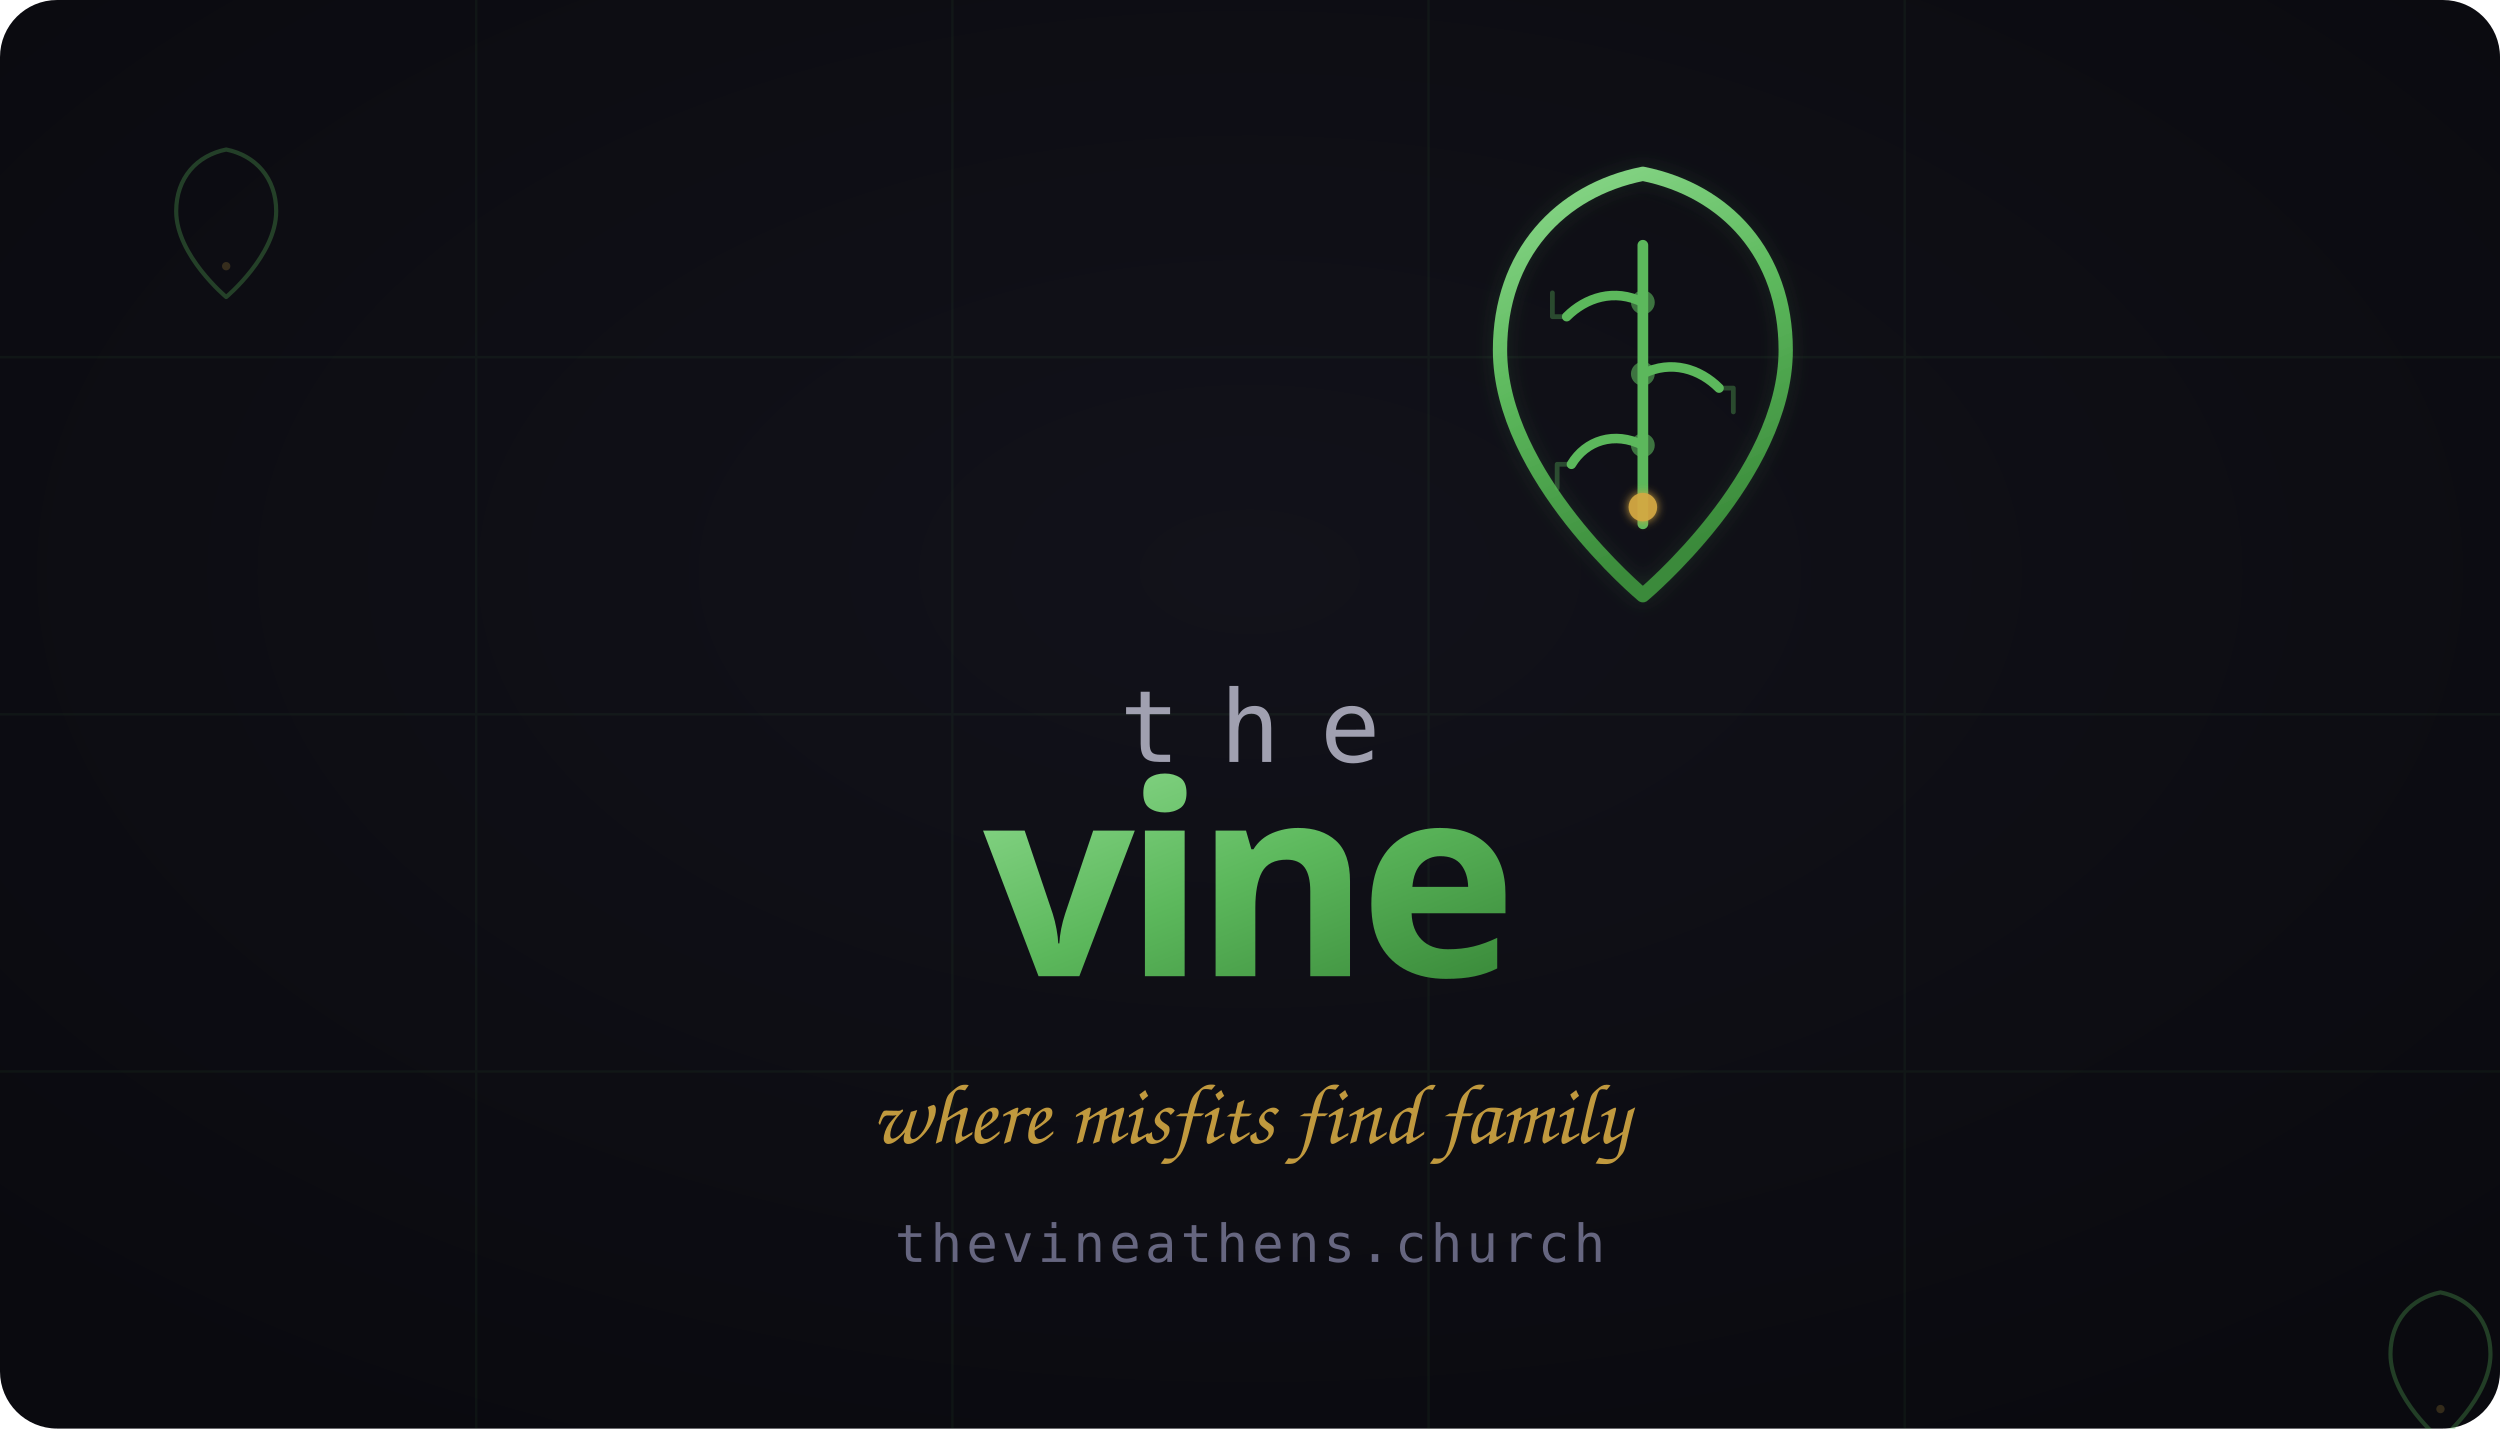
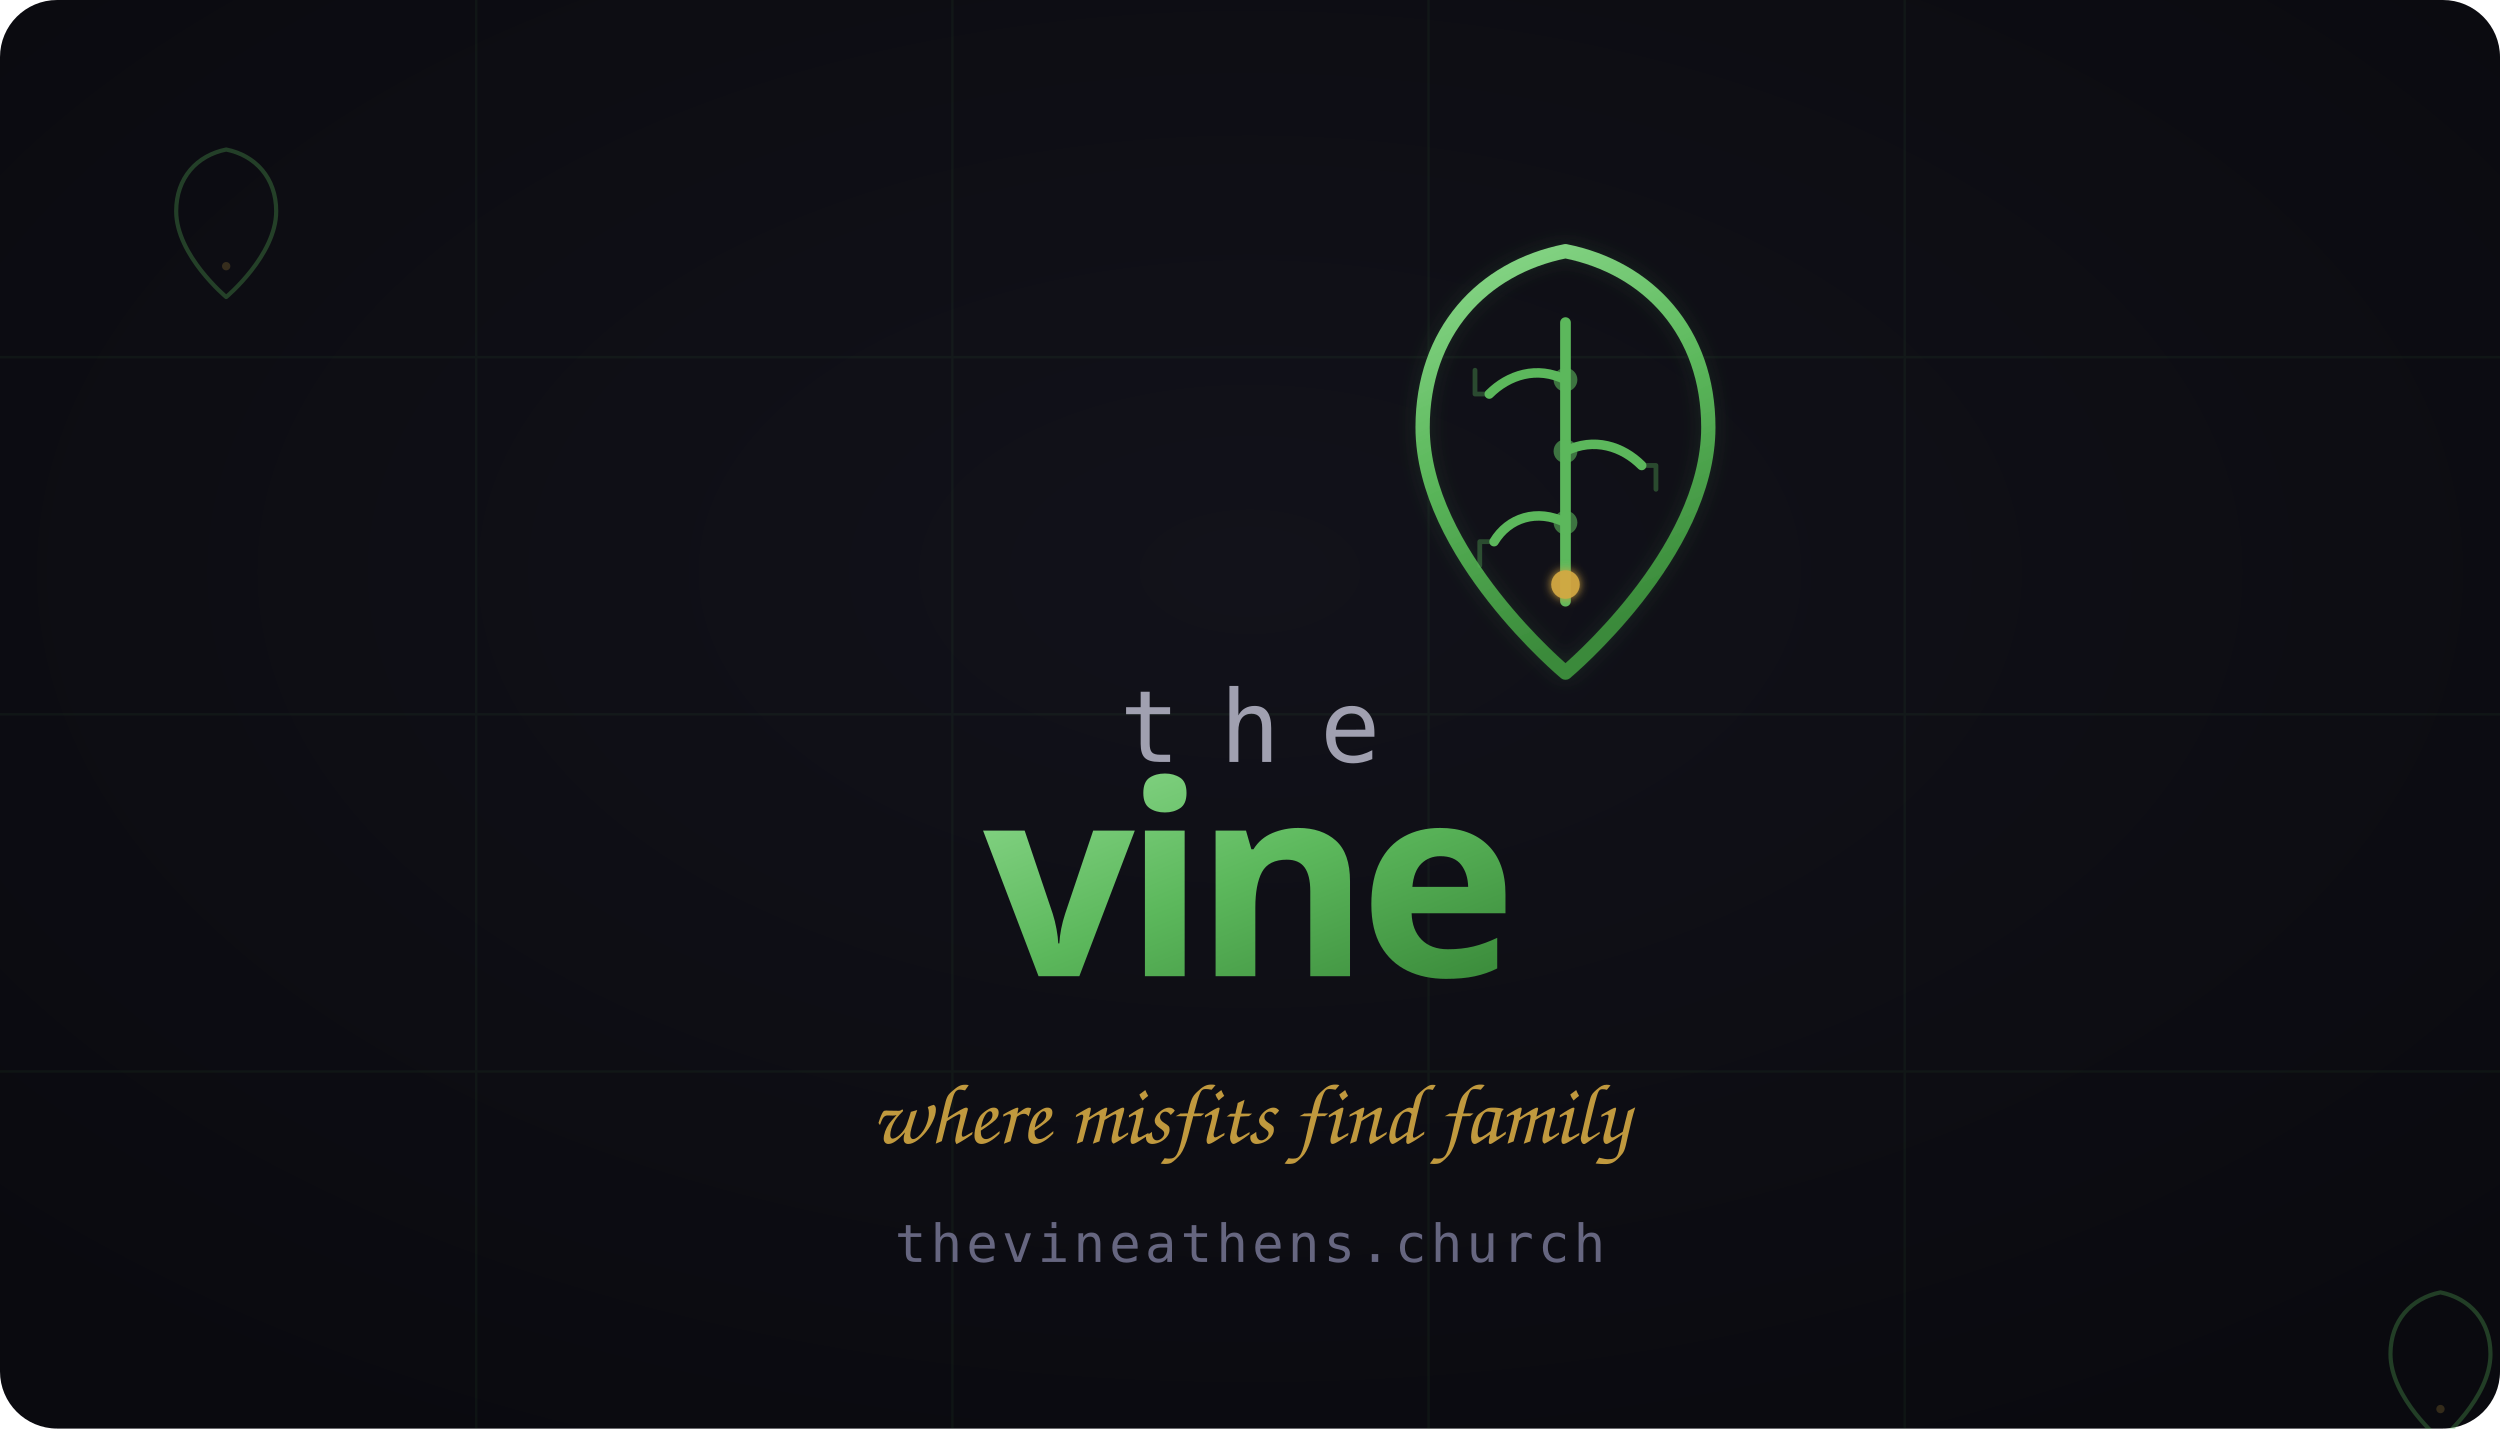
<svg xmlns="http://www.w3.org/2000/svg" viewBox="0 0 1050 600" width="1050" height="600">
  <defs>
    <radialGradient id="card-bg" cx="50%" cy="40%" r="70%">
      <stop offset="0%" stop-color="#12121a" />
      <stop offset="100%" stop-color="#0a0a0f" />
    </radialGradient>
    <linearGradient id="leaf-stroke" x1="0" y1="0" x2="0.3" y2="1">
      <stop offset="0%" stop-color="#8cd98c" />
      <stop offset="50%" stop-color="#5cb85c" />
      <stop offset="100%" stop-color="#3a8a3a" />
    </linearGradient>
    <linearGradient id="title-grad" x1="0" y1="0" x2="1" y2="1">
      <stop offset="0%" stop-color="#8cd98c" />
      <stop offset="50%" stop-color="#5cb85c" />
      <stop offset="100%" stop-color="#3a8a3a" />
    </linearGradient>
    <filter id="leaf-glow" x="-20%" y="-20%" width="140%" height="140%">
      <feGaussianBlur in="SourceAlpha" stdDeviation="4" result="blur" />
      <feFlood flood-color="#5cb85c" flood-opacity="0.15" />
      <feComposite in2="blur" operator="in" result="glow" />
      <feMerge>
        <feMergeNode in="glow" />
        <feMergeNode in="SourceGraphic" />
      </feMerge>
    </filter>
    <filter id="amber-glow" x="-50%" y="-50%" width="200%" height="200%">
      <feGaussianBlur in="SourceGraphic" stdDeviation="2" result="blur" />
      <feMerge>
        <feMergeNode in="blur" />
        <feMergeNode in="SourceGraphic" />
      </feMerge>
    </filter>
  </defs>
  <rect width="1050" height="600" fill="url(#card-bg)" rx="24" />
  <g opacity="0.06" stroke="#5cb85c" stroke-width="1">
    <line x1="0" y1="150" x2="1050" y2="150" />
    <line x1="0" y1="300" x2="1050" y2="300" />
    <line x1="0" y1="450" x2="1050" y2="450" />
    <line x1="200" y1="0" x2="200" y2="600" />
    <line x1="400" y1="0" x2="400" y2="600" />
    <line x1="600" y1="0" x2="600" y2="600" />
    <line x1="800" y1="0" x2="800" y2="600" />
  </g>
-   <g transform="translate(590, 65)">
+   <g transform="translate(557.5, 97.5)">
    <g transform="scale(1.0)">
      <path d="M100 185 C100 185 40 135 40 82 C40 42 65 15 100 8 C135 15 160 42 160 82 C160 135 100 185 100 185Z" fill="none" stroke="url(#leaf-stroke)" stroke-width="6" stroke-linejoin="round" filter="url(#leaf-glow)" />
      <line x1="100" y1="38" x2="100" y2="155" stroke="#5cb85c" stroke-width="4.5" stroke-linecap="round" />
      <path d="M100 62 C88 56 76 60 68 68" fill="none" stroke="#5cb85c" stroke-width="4" stroke-linecap="round" />
      <path d="M100 92 C112 86 124 90 132 98" fill="none" stroke="#5cb85c" stroke-width="4" stroke-linecap="round" />
      <path d="M100 122 C88 116 76 120 70 130" fill="none" stroke="#5cb85c" stroke-width="4" stroke-linecap="round" />
      <path d="M68 68 L62 68 L62 58" fill="none" stroke="#5cb85c" stroke-width="2" stroke-linecap="round" stroke-linejoin="round" opacity="0.35" />
      <path d="M132 98 L138 98 L138 108" fill="none" stroke="#5cb85c" stroke-width="2" stroke-linecap="round" stroke-linejoin="round" opacity="0.35" />
      <path d="M70 130 L64 130 L64 140" fill="none" stroke="#5cb85c" stroke-width="2" stroke-linecap="round" stroke-linejoin="round" opacity="0.35" />
      <circle cx="100" cy="62" r="5" fill="#5cb85c" opacity="0.6" />
      <circle cx="100" cy="92" r="5" fill="#5cb85c" opacity="0.6" />
      <circle cx="100" cy="122" r="5" fill="#5cb85c" opacity="0.6" />
      <circle cx="100" cy="148" r="6" fill="#d4a843" filter="url(#amber-glow)" opacity="0.95" />
    </g>
  </g>
  <text x="525" y="320" text-anchor="middle" font-family="'JetBrains Mono', 'Fira Code', monospace" font-size="42" font-weight="300" fill="#a0a0b0" letter-spacing="0.4em">the</text>
  <text x="525" y="410" text-anchor="middle" font-family="'Space Grotesk', sans-serif" font-size="112" font-weight="700" fill="url(#title-grad)" letter-spacing="-0.04em">vine</text>
  <text x="525" y="480" text-anchor="middle" font-family="'Caveat', cursive" font-size="36" fill="#d4a843" opacity="0.9">where misfits find family</text>
  <text x="525" y="530" text-anchor="middle" font-family="'JetBrains Mono', monospace" font-size="22" fill="#666680" letter-spacing="0.08em">thevineathens.church</text>
  <g transform="translate(60, 60) scale(0.35)" opacity="0.3">
    <path d="M100 185 C100 185 40 135 40 82 C40 42 65 15 100 8 C135 15 160 42 160 82 C160 135 100 185 100 185Z" fill="none" stroke="#5cb85c" stroke-width="5" stroke-linejoin="round" />
    <circle cx="100" cy="148" r="5" fill="#d4a843" opacity="0.7" />
  </g>
  <g transform="translate(990, 540) scale(0.35)" opacity="0.3">
    <path d="M100 185 C100 185 40 135 40 82 C40 42 65 15 100 8 C135 15 160 42 160 82 C160 135 100 185 100 185Z" fill="none" stroke="#5cb85c" stroke-width="5" stroke-linejoin="round" />
    <circle cx="100" cy="148" r="5" fill="#d4a843" opacity="0.7" />
  </g>
</svg>
